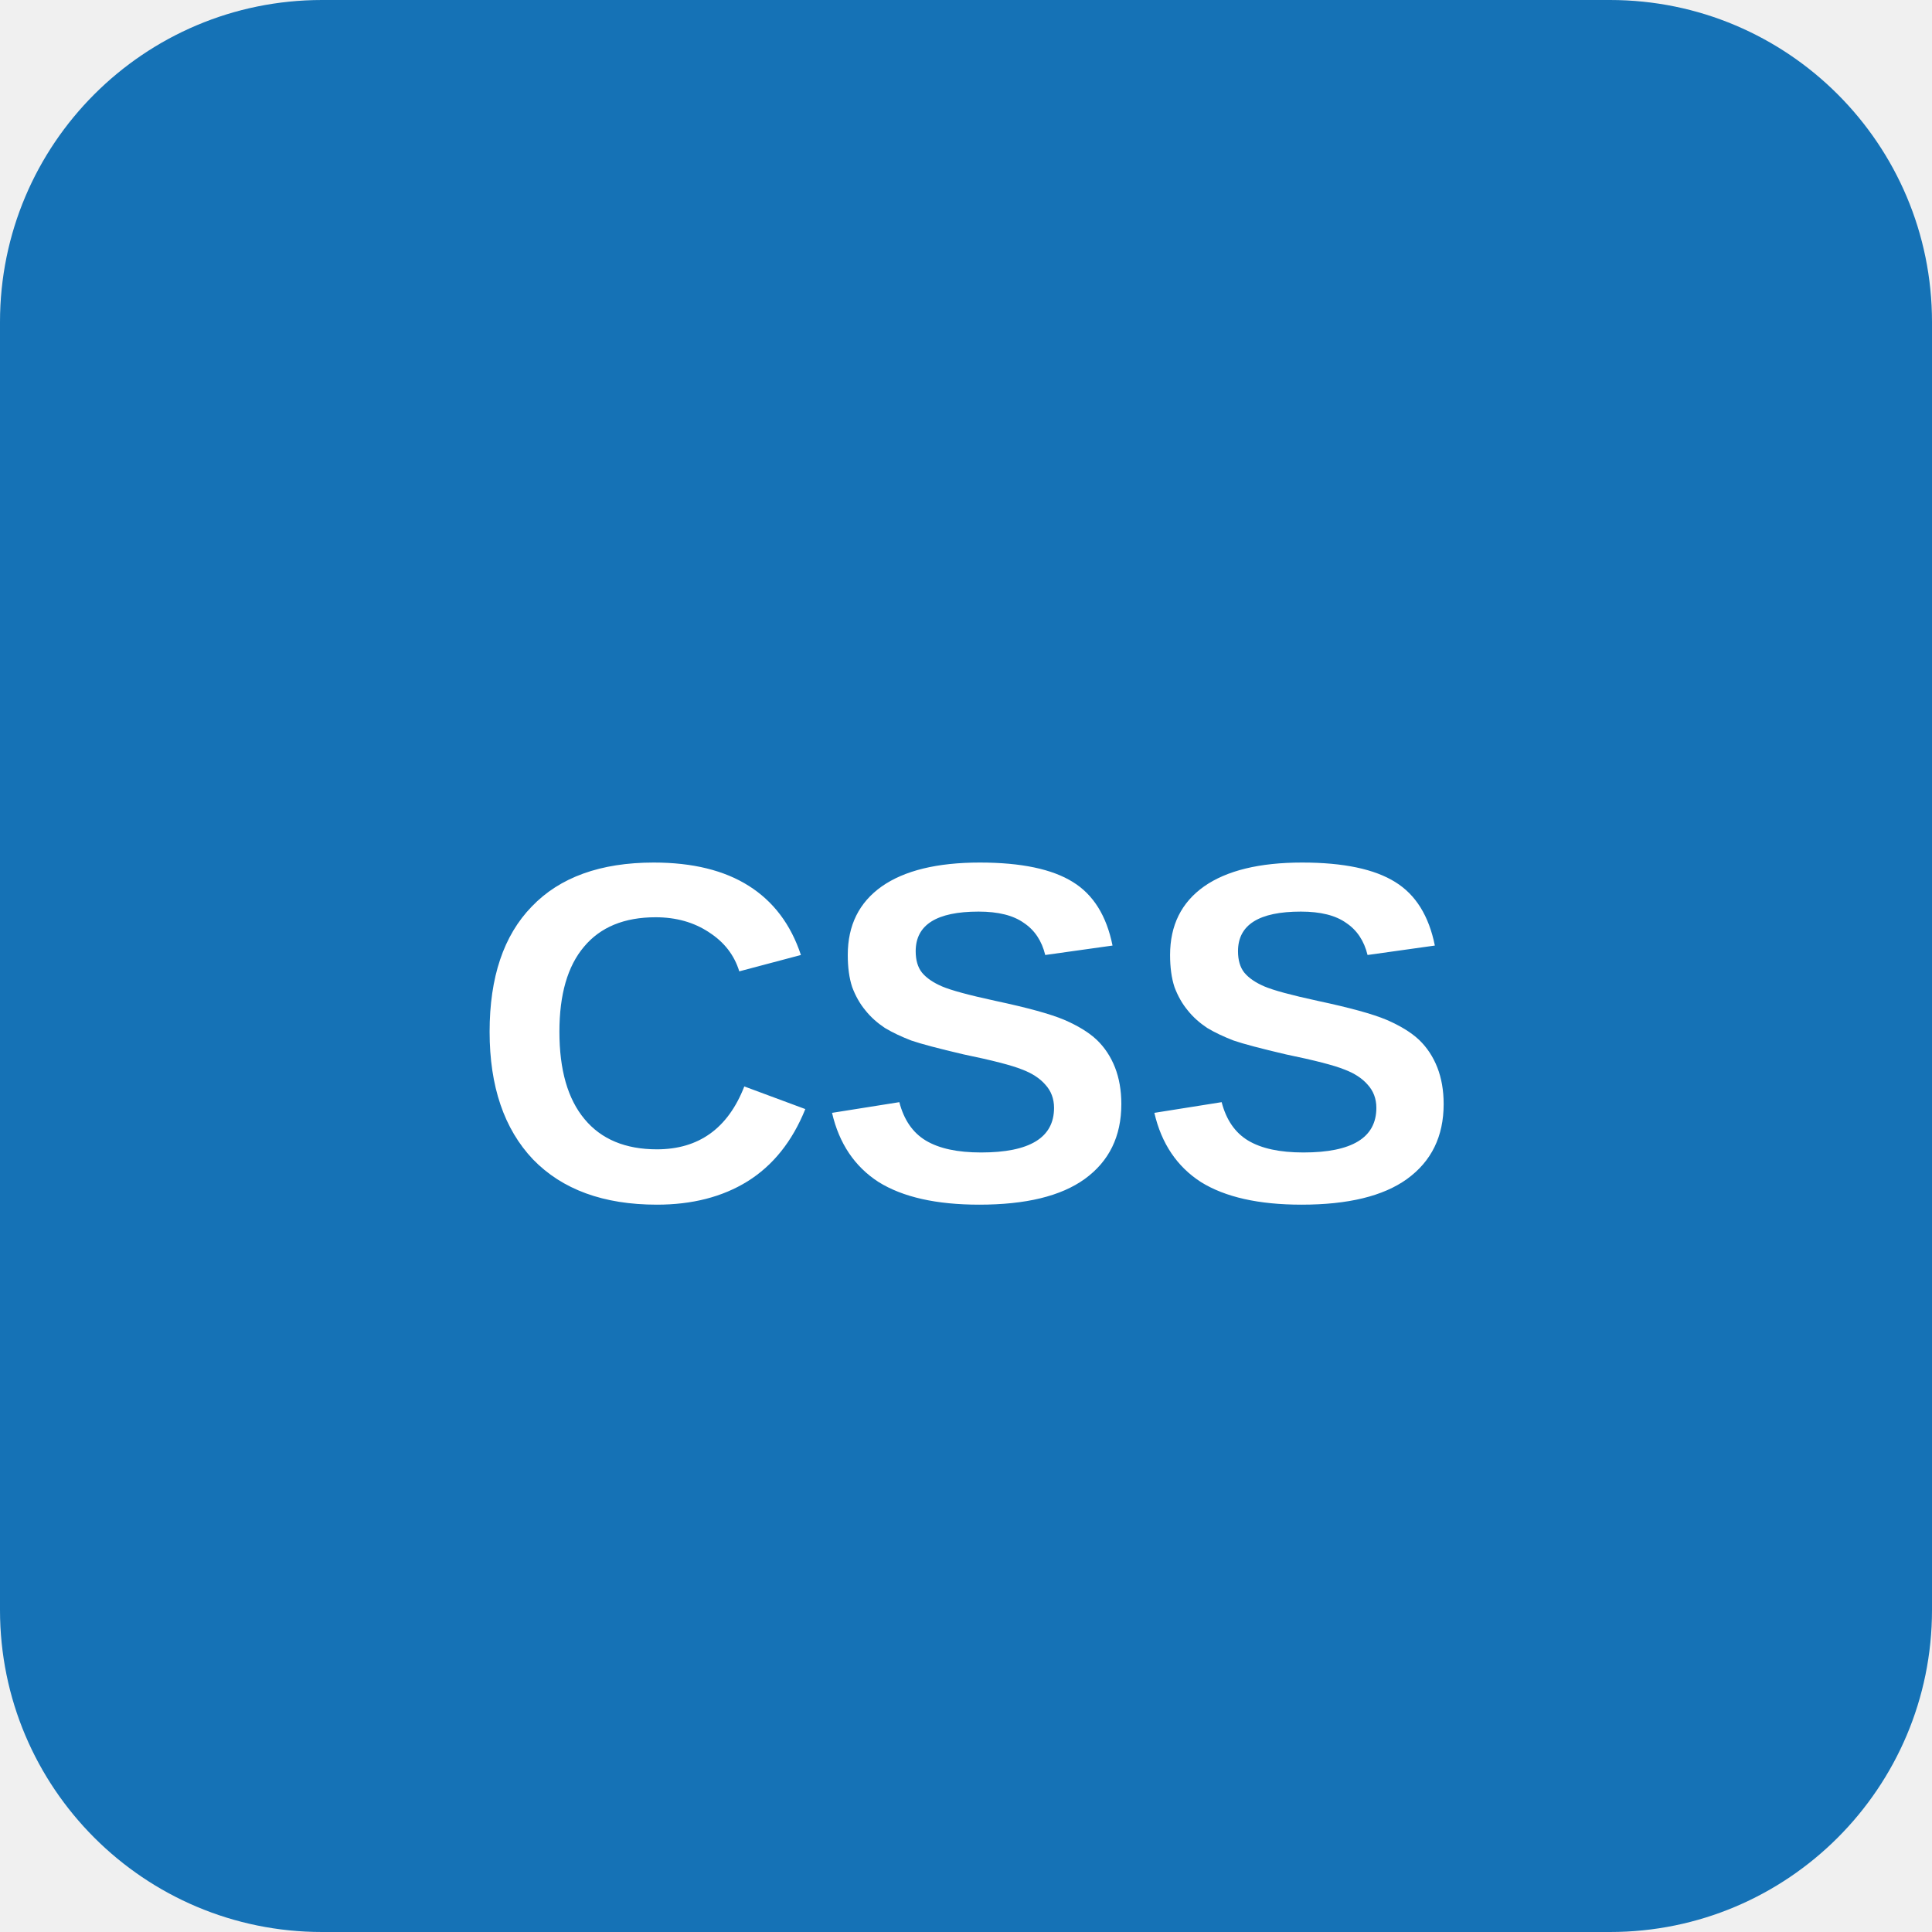
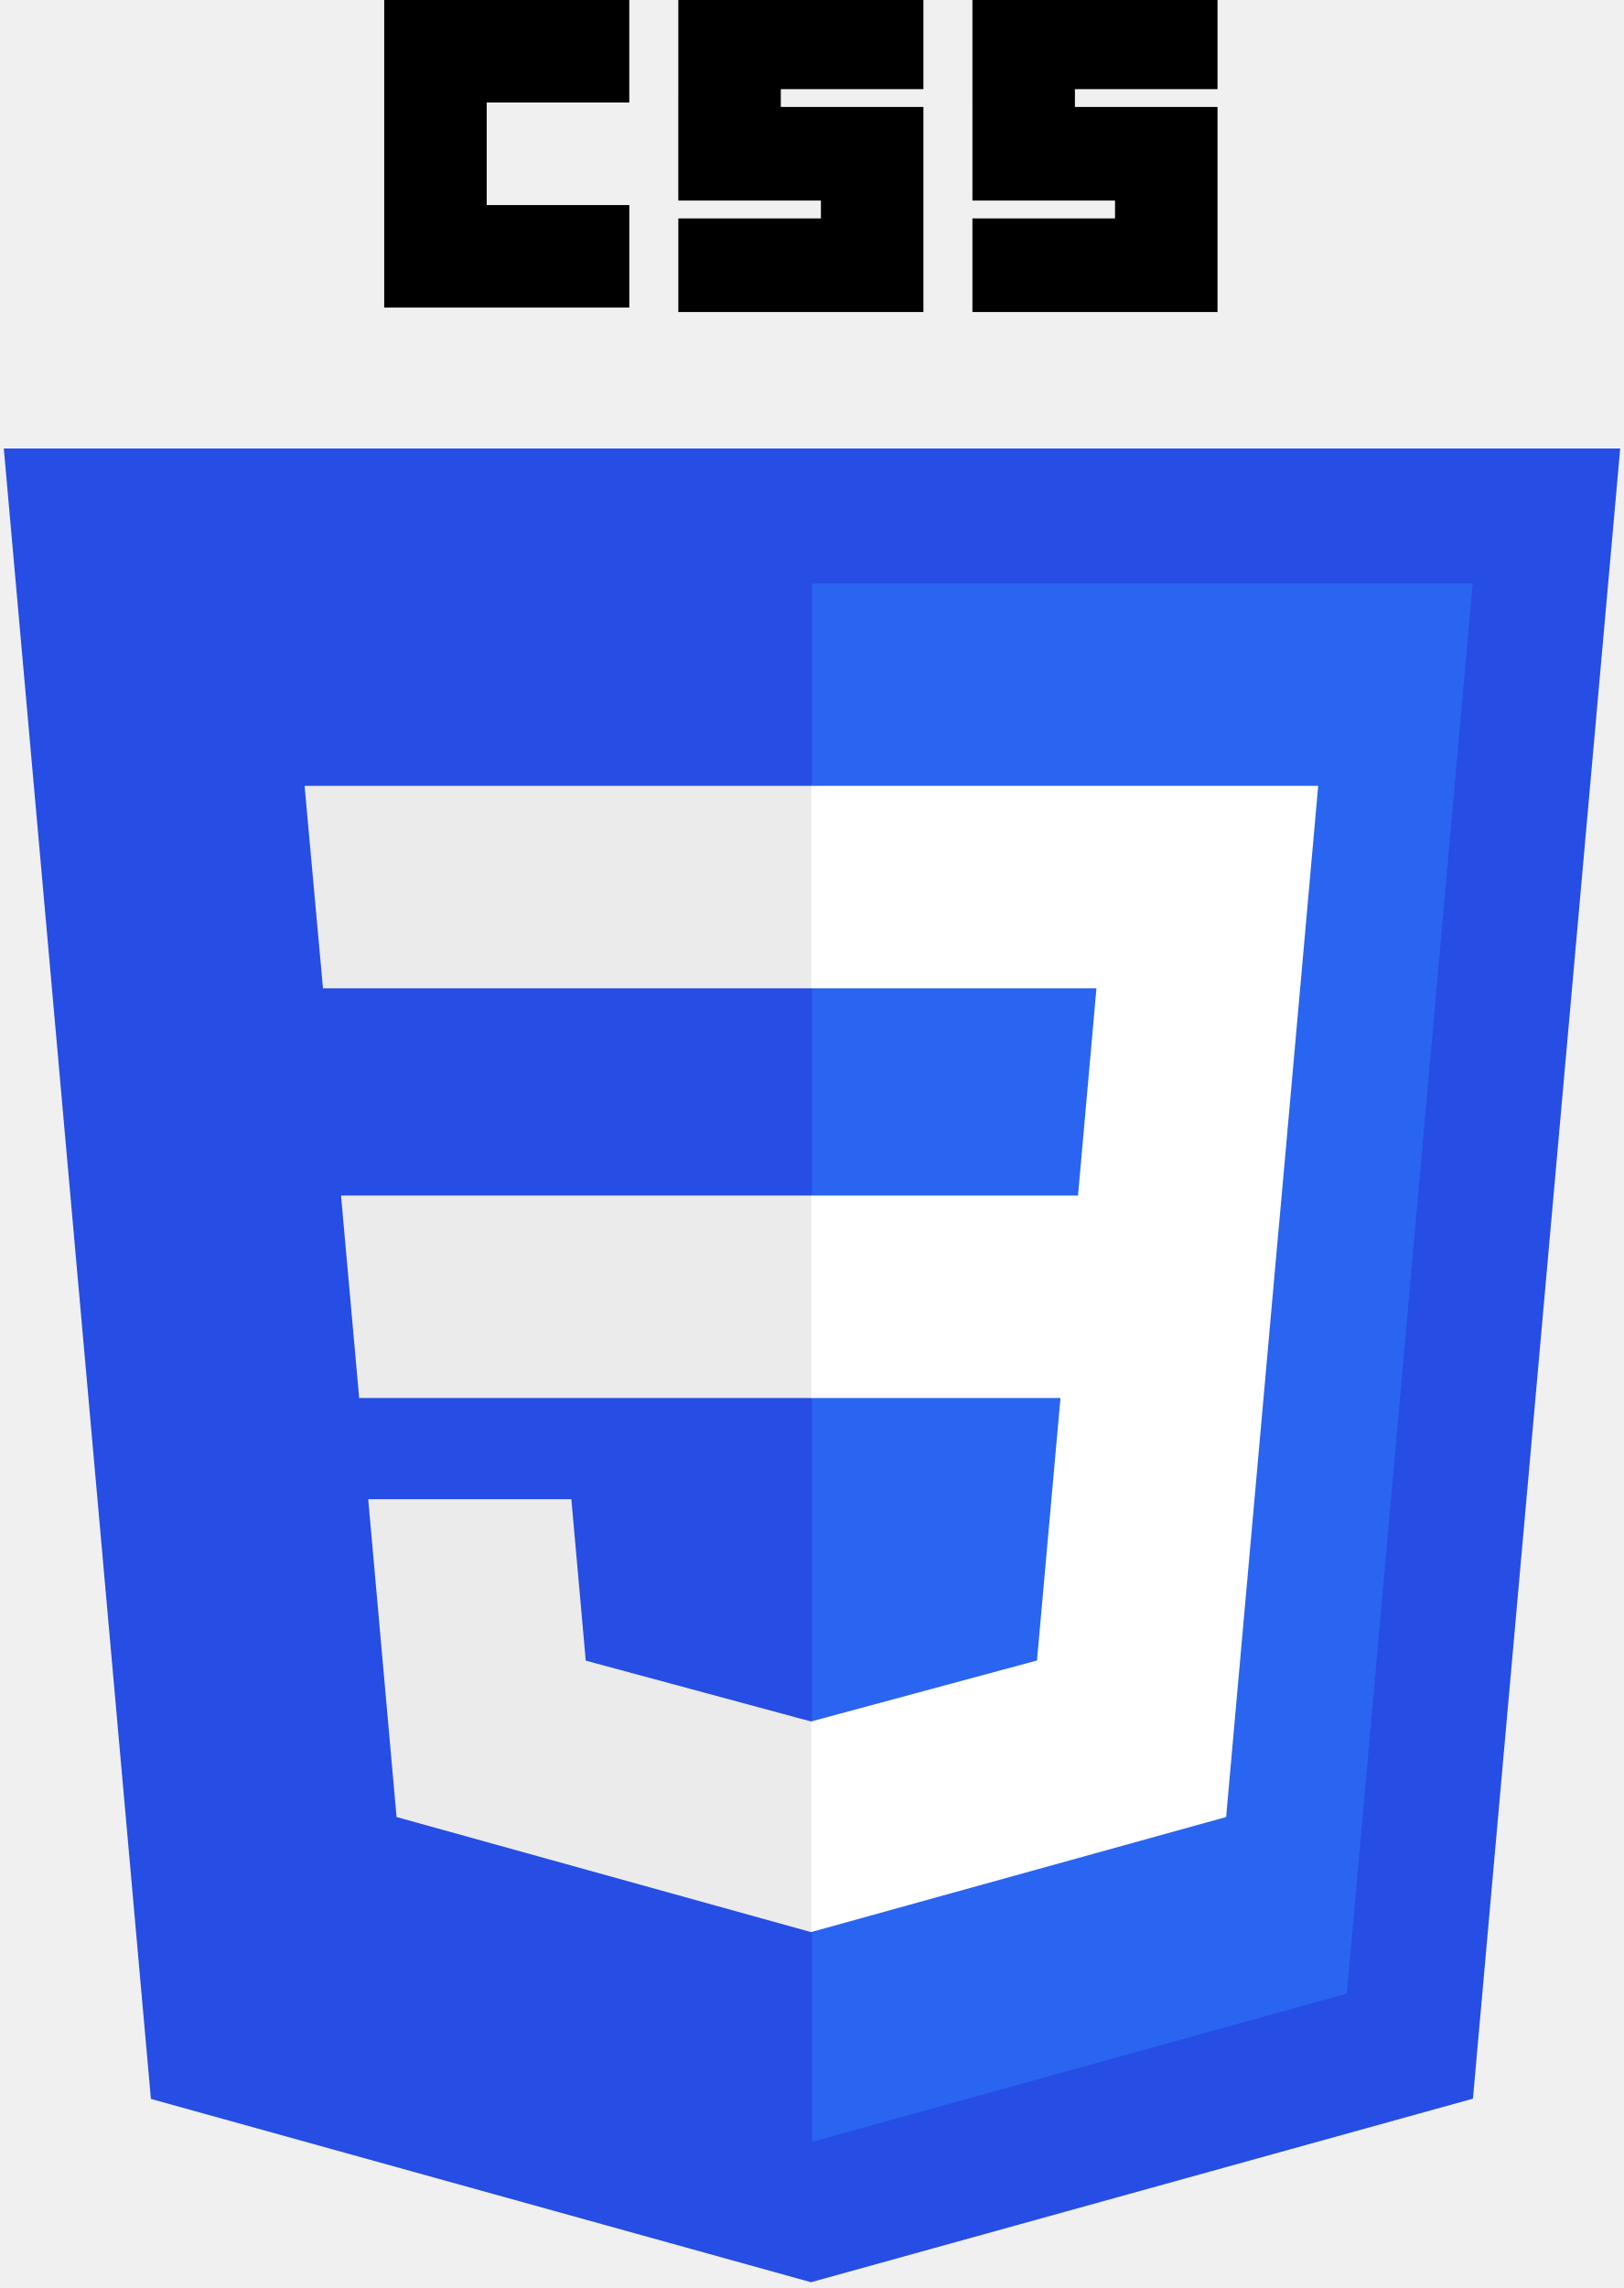
- <svg xmlns="http://www.w3.org/2000/svg" viewBox="0 0 48 48" fill="none">
-   <rect width="48" height="48" rx="8" fill="#1572B6" />
-   <text x="50%" y="55%" dominant-baseline="middle" text-anchor="middle" fill="white" font-size="12" font-weight="700" font-family="Arial,sans-serif">CSS</text>
+ <svg xmlns="http://www.w3.org/2000/svg" width="0.71em" height="1em" viewBox="0 0 256 361">
+   <path fill="#264DE4" d="M127.844 360.088L23.662 331.166L.445 70.766h255.11l-23.241 260.36z" />
+   <path fill="#2965F1" d="m212.417 314.547l19.86-222.49H128V337.95z" />
+   <path fill="#EBEBEB" d="m53.669 188.636l2.862 31.937H128v-31.937zm-5.752-64.641l2.903 31.937H128v-31.937zM128 271.58l-.14.037l-35.568-9.604l-2.274-25.471h-32.06l4.474 50.146l65.421 18.16l.147-.04z" />
+   <path d="M60.484 0h38.68v16.176H76.66v16.176h22.506v16.175H60.484zm46.417 0h38.681v14.066h-22.505v2.813h22.505v32.352h-38.68V34.46h22.505v-2.813H106.9zm46.418 0H192v14.066h-22.505v2.813H192v32.352h-38.681V34.46h22.505v-2.813H153.32z" />
+   <path fill="#FFF" d="m202.127 188.636l5.765-64.641H127.89v31.937h45.002l-2.906 32.704H127.89v31.937h39.327l-3.708 41.42l-35.62 9.614v33.226l65.473-18.145l.48-5.396l7.506-84.08z" />
</svg>
